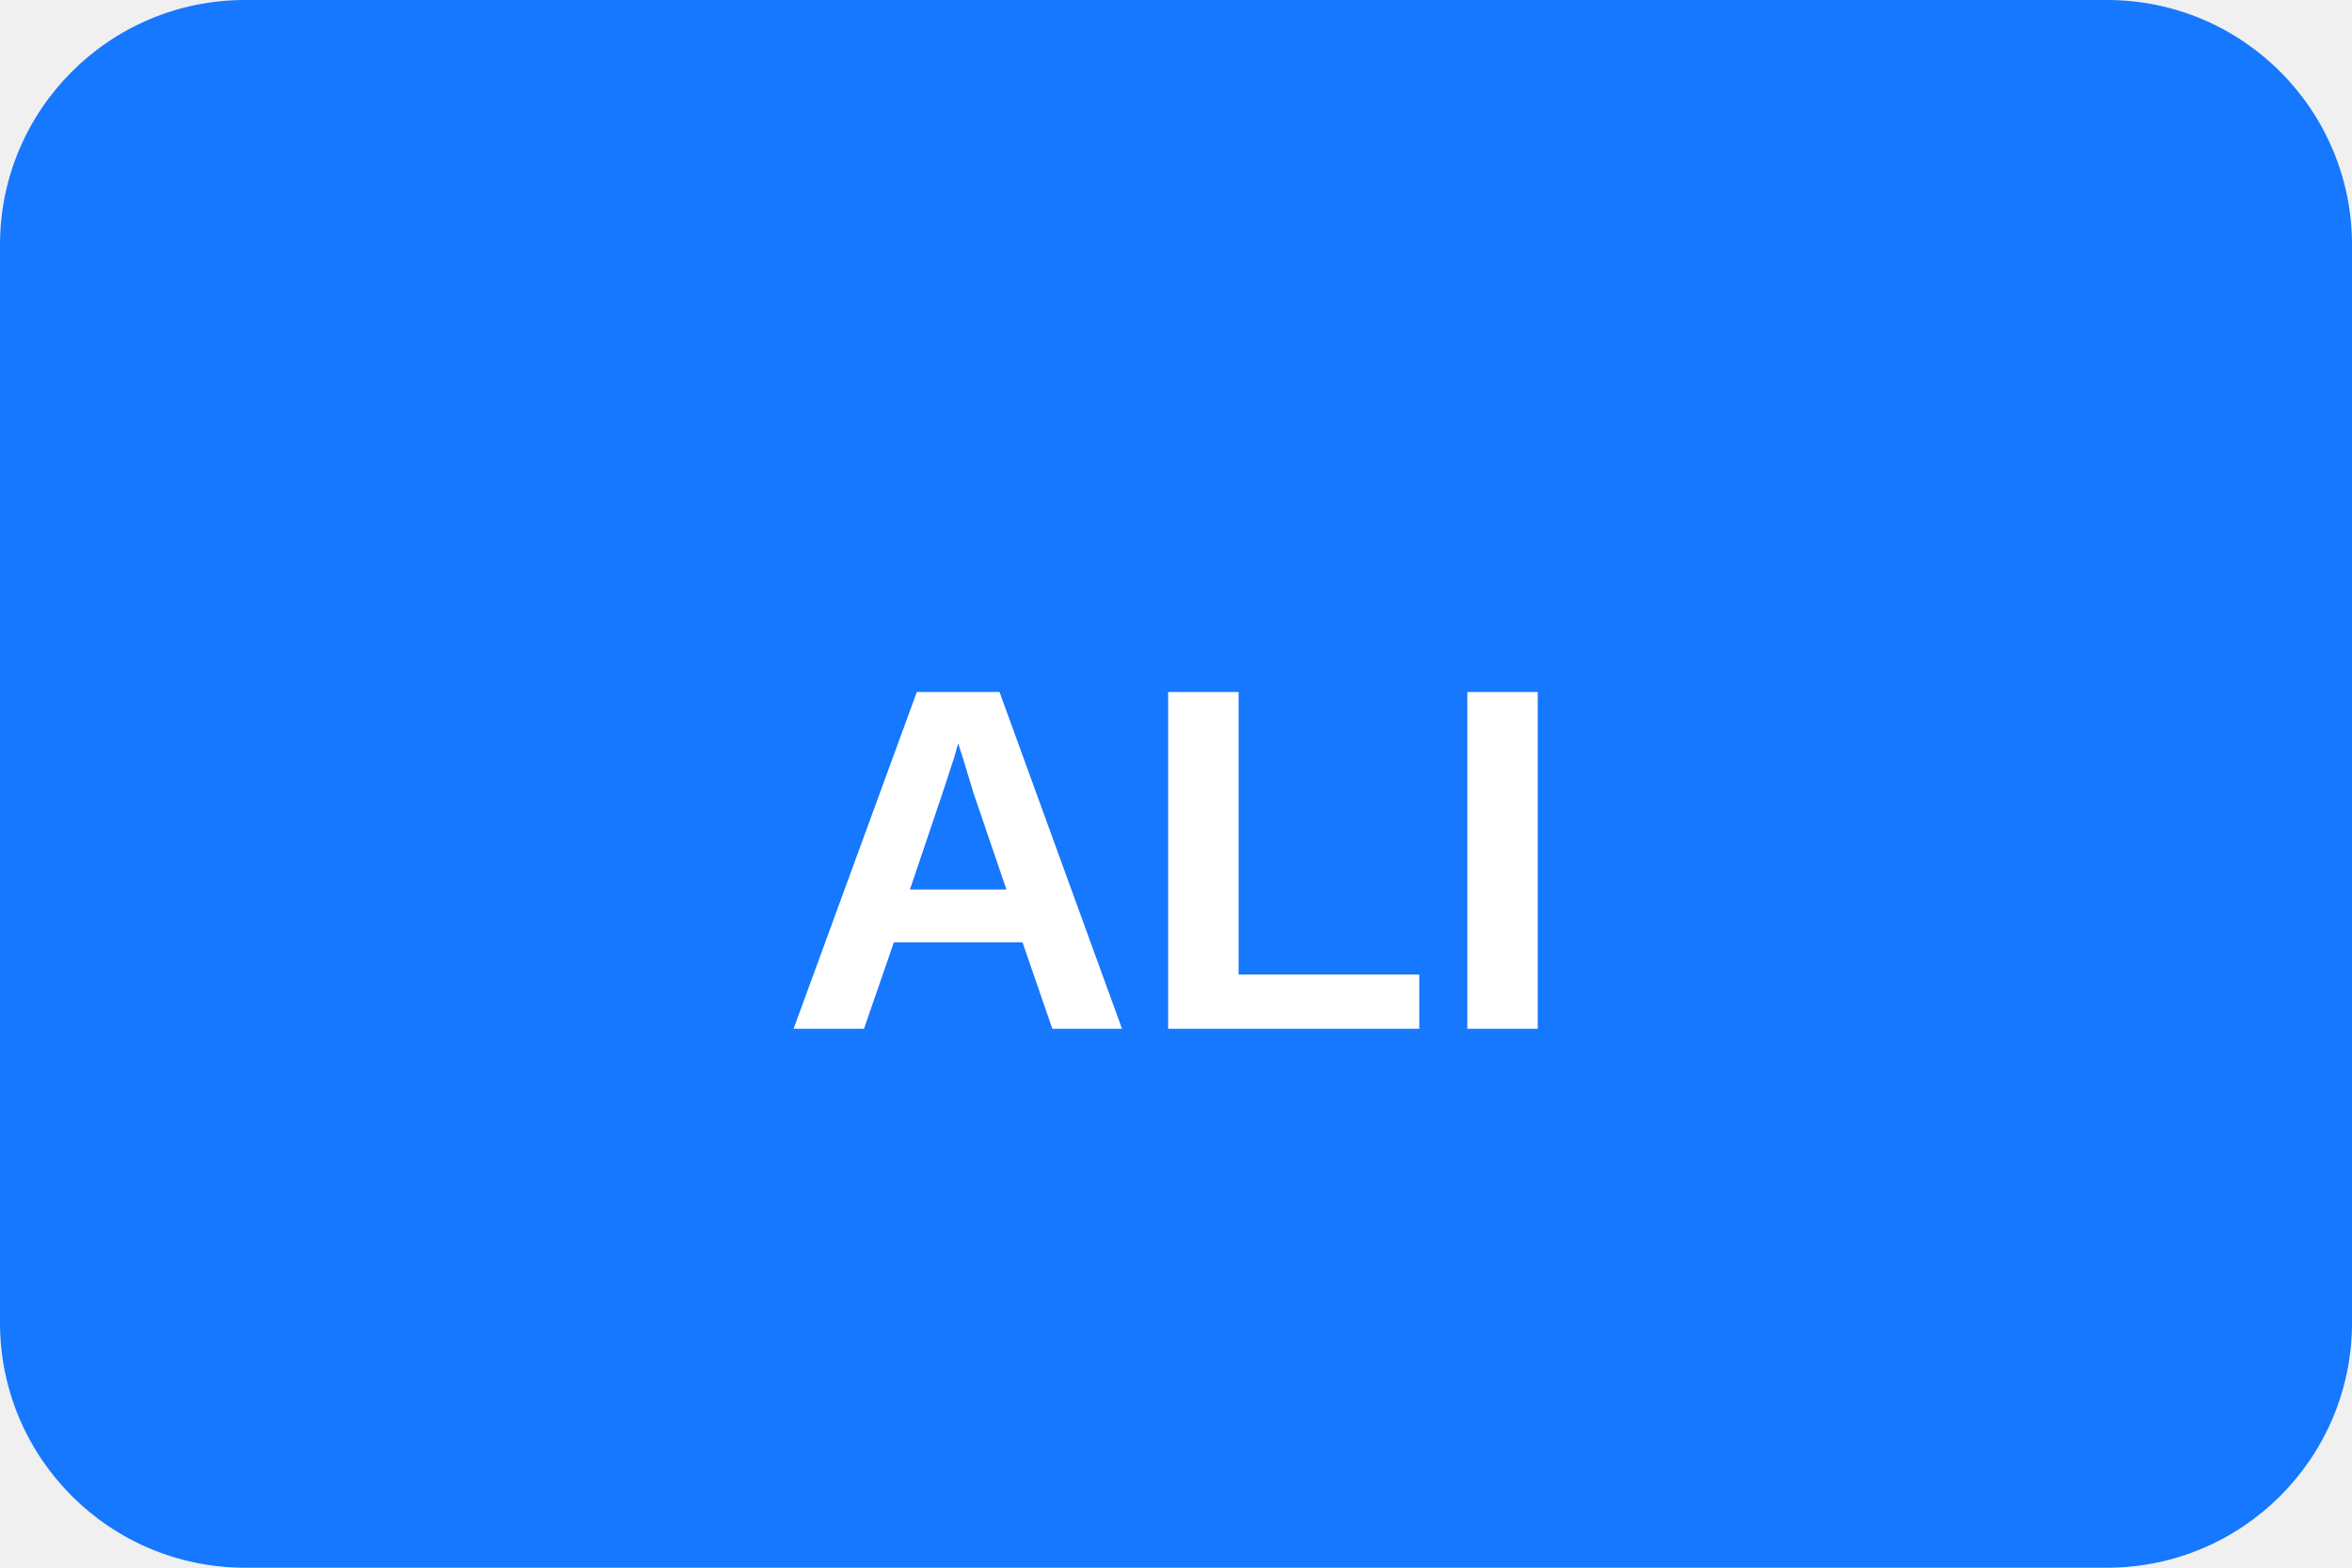
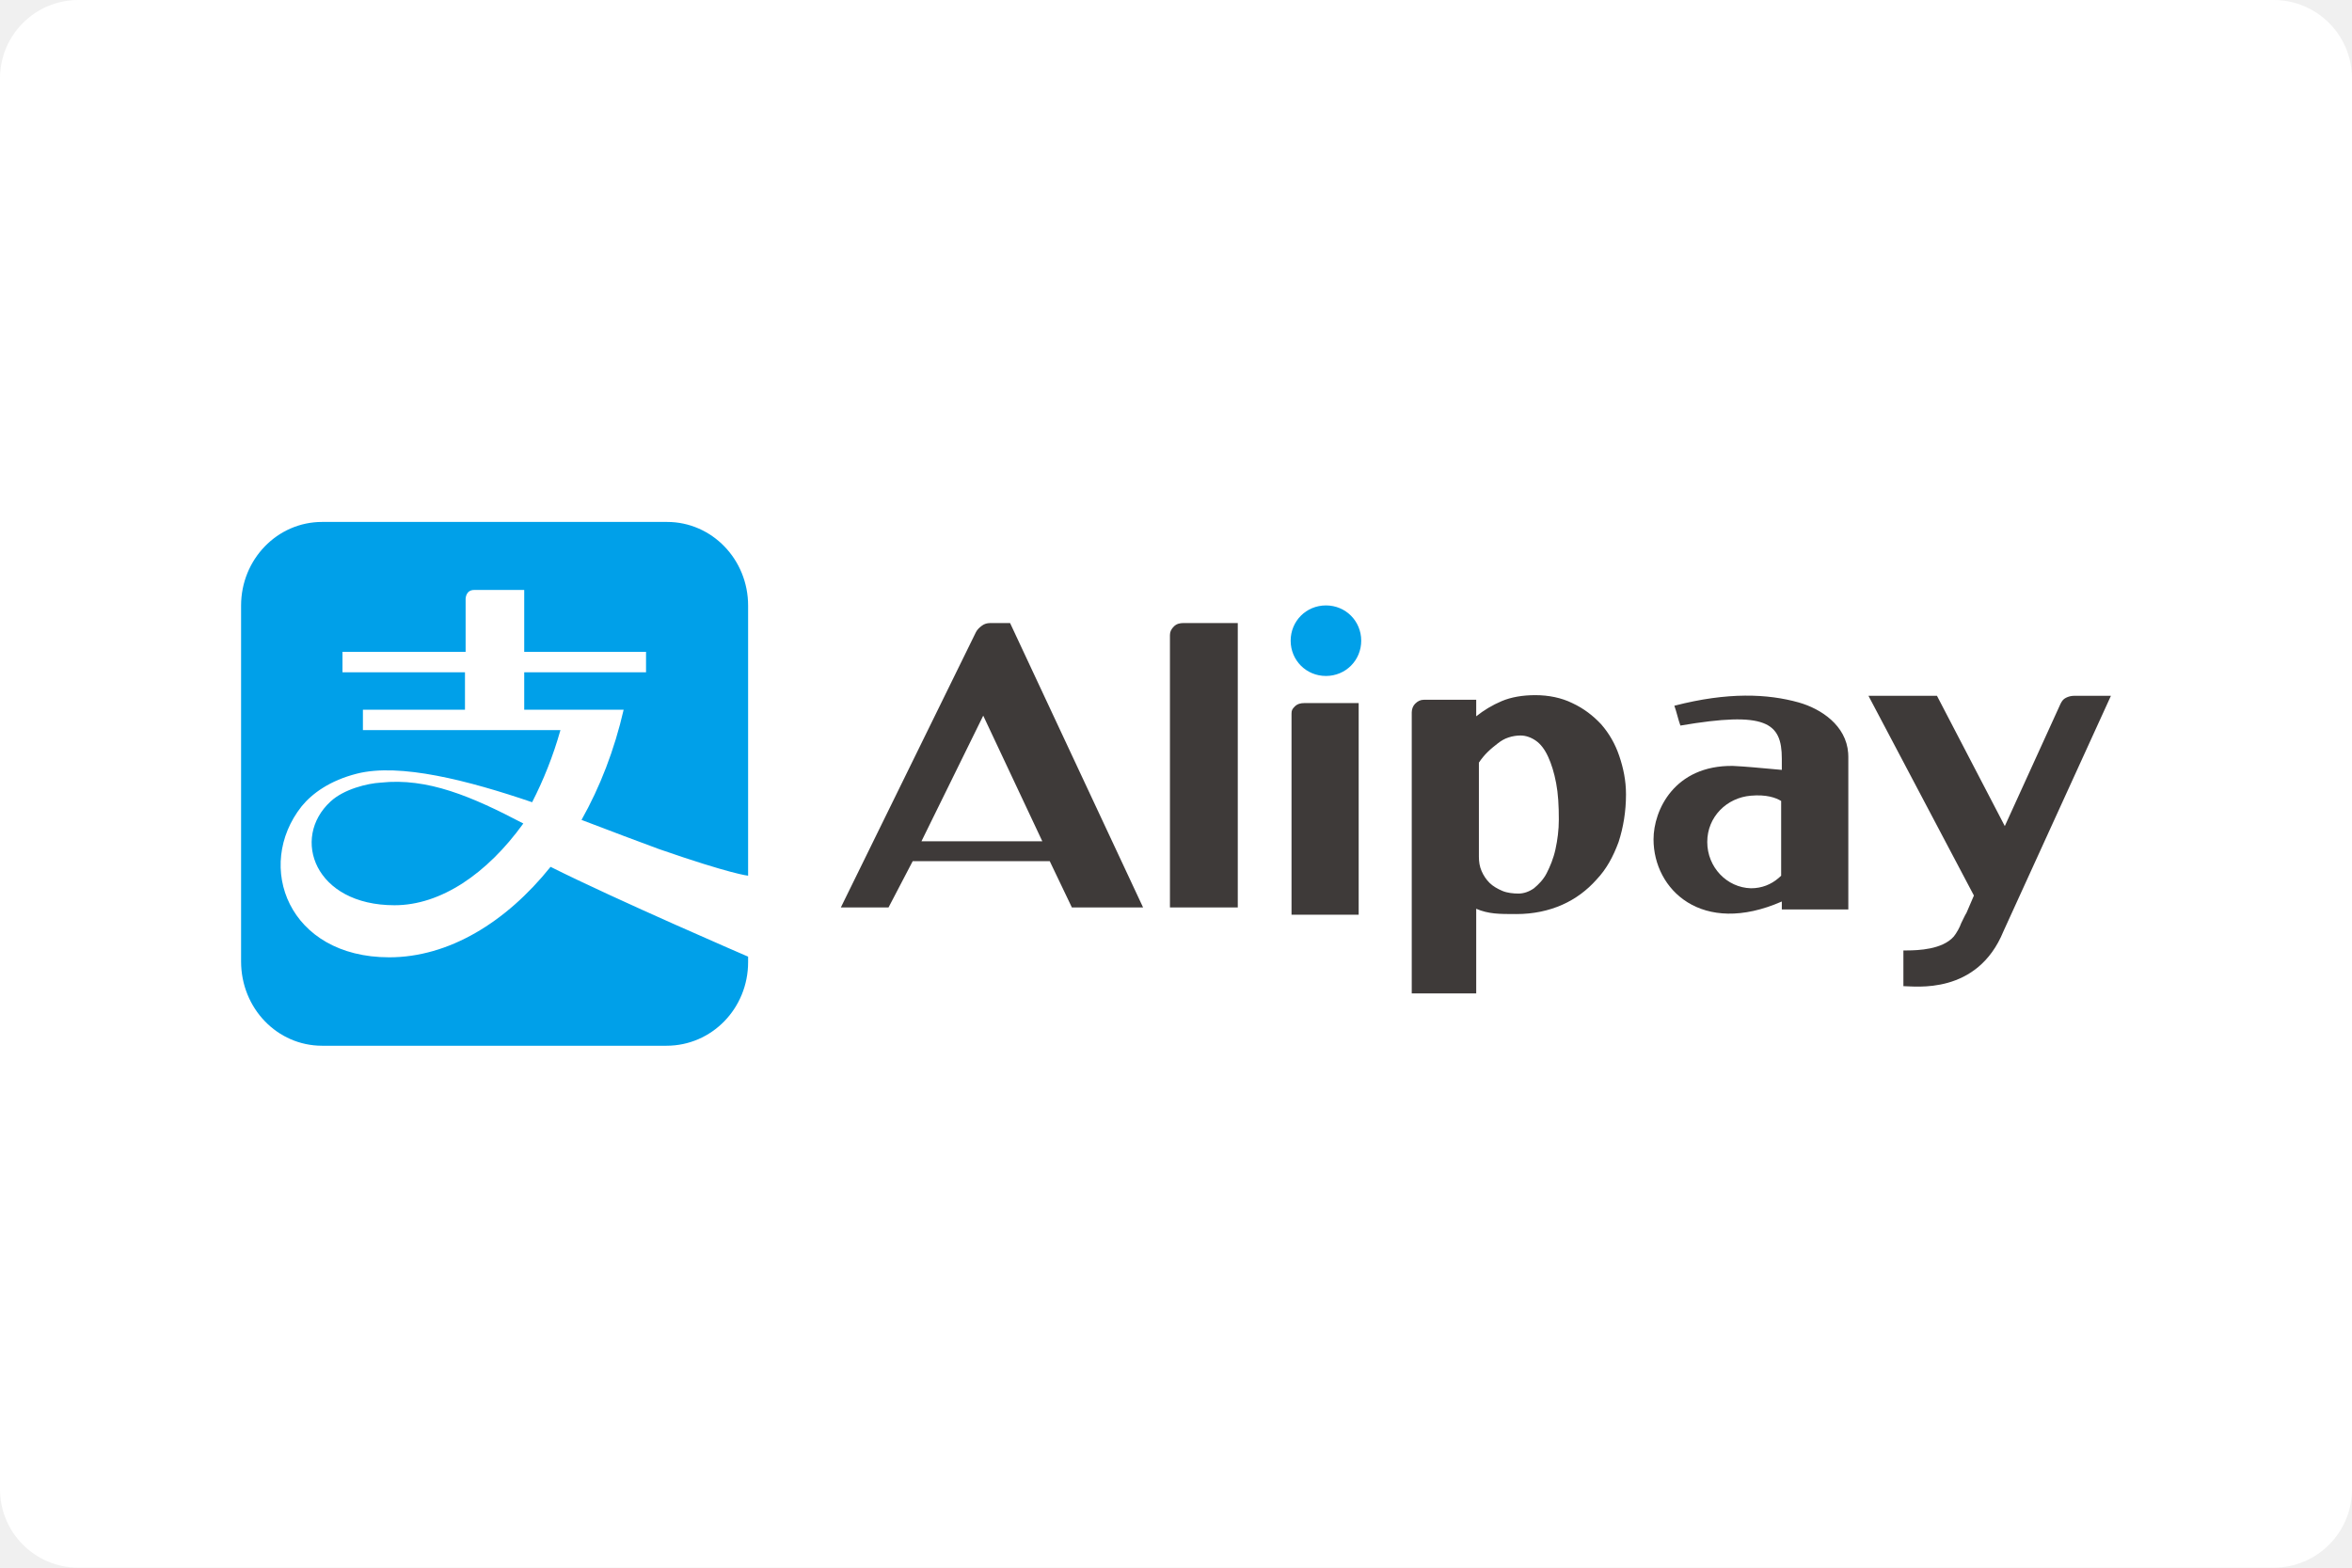
- <svg xmlns="http://www.w3.org/2000/svg" width="48" height="32" viewBox="0 0 48 32" role="img" aria-label="alipay">
-   <rect width="48" height="32" rx="5" fill="rgb(22,119,255)" />
-   <text x="24" y="21" text-anchor="middle" font-family="Arial, Helvetica, sans-serif" font-size="10" font-weight="700" fill="rgb(255,255,255)">ALI</text>
+ <svg xmlns="http://www.w3.org/2000/svg" width="120" height="80" viewBox="0 0 120 80" fill="none">
+   <rect width="120" height="80" rx="4" fill="white" />
+   <path fill-rule="evenodd" clip-rule="evenodd" d="M78.333 35.474C79.018 35.474 79.669 35.609 80.218 35.879C80.8 36.149 81.28 36.52 81.691 36.959C82.103 37.431 82.411 37.971 82.616 38.579C82.822 39.186 82.959 39.827 82.959 40.536C82.959 41.414 82.822 42.224 82.582 42.966C82.308 43.709 81.965 44.35 81.451 44.89C80.971 45.43 80.389 45.869 79.704 46.172C79.018 46.476 78.23 46.645 77.374 46.645C76.928 46.645 76.551 46.645 76.242 46.611C75.934 46.578 75.626 46.51 75.317 46.375V50.695H72.028V36.351C72.028 36.182 72.096 36.014 72.199 35.913C72.336 35.777 72.473 35.71 72.644 35.71H75.317V36.554C75.694 36.25 76.14 35.98 76.62 35.777C77.099 35.575 77.682 35.474 78.333 35.474ZM98.825 35.508L102.286 42.156L105.13 35.913C105.199 35.777 105.267 35.676 105.404 35.609C105.541 35.541 105.678 35.508 105.815 35.508H107.7L102.217 47.523C100.881 50.797 97.694 50.324 97.112 50.324V48.501L97.296 48.501C97.874 48.499 99.103 48.453 99.682 47.792C99.819 47.624 99.99 47.32 100.058 47.117C100.161 46.915 100.23 46.746 100.333 46.578L100.71 45.7L95.33 35.508H98.825ZM69.32 35.879V46.679H65.894V36.419C65.894 36.251 65.928 36.182 66.065 36.047C66.202 35.913 66.374 35.879 66.545 35.879H69.32ZM91.766 35.845C92.917 36.169 94.195 37.022 94.295 38.433L94.302 38.613V46.409H90.909V46.004C86.831 47.792 84.364 45.396 84.364 42.831C84.364 41.346 85.426 39.051 88.408 39.085C89.036 39.113 89.807 39.188 90.503 39.251L90.909 39.288V38.714C90.909 36.858 90.087 36.284 85.735 37.026C85.632 36.756 85.529 36.284 85.426 36.014C88.168 35.305 90.189 35.406 91.766 35.845ZM63.152 31.795V46.308H59.691V32.403C59.691 32.234 59.76 32.099 59.897 31.964C60.034 31.829 60.205 31.795 60.377 31.795H63.152ZM51.535 31.795L58.321 46.308H54.688L53.558 43.945H46.567L45.333 46.308H42.9L49.788 32.268C49.856 32.132 49.959 32.031 50.096 31.93C50.206 31.849 50.316 31.811 50.443 31.799L50.542 31.795H51.535ZM77.579 37.533C77.374 37.533 77.168 37.566 76.962 37.634C76.757 37.701 76.585 37.803 76.414 37.938C76.242 38.072 76.071 38.207 75.9 38.376C75.728 38.545 75.592 38.714 75.454 38.916V43.709C75.454 43.979 75.489 44.215 75.592 44.451C75.694 44.688 75.832 44.89 76.003 45.059C76.174 45.228 76.414 45.362 76.654 45.464C76.894 45.565 77.202 45.599 77.476 45.599C77.75 45.599 78.025 45.498 78.264 45.329C78.504 45.127 78.744 44.89 78.915 44.553C79.087 44.215 79.258 43.81 79.361 43.338C79.464 42.865 79.532 42.359 79.532 41.819C79.532 41.11 79.498 40.502 79.395 39.963C79.292 39.423 79.155 38.984 78.984 38.613C78.813 38.241 78.607 37.971 78.367 37.803C78.127 37.634 77.853 37.533 77.579 37.533ZM89.333 40.604C88.099 40.705 87.105 41.684 87.105 42.966C87.105 44.249 88.099 45.295 89.333 45.329C89.888 45.329 90.36 45.137 90.748 44.804L90.875 44.688V40.874C90.601 40.705 90.121 40.536 89.333 40.604ZM50.165 36.52L47.012 42.932H53.18L50.165 36.52Z" fill="#3E3A39" />
+   <path fill-rule="evenodd" clip-rule="evenodd" d="M69.45 32.695C69.45 33.695 68.658 34.495 67.65 34.495C66.642 34.495 65.85 33.695 65.85 32.695C65.85 31.695 66.642 30.895 67.65 30.895C68.658 30.895 69.45 31.695 69.45 32.695Z" fill="#00A0E9" />
+   <path fill-rule="evenodd" clip-rule="evenodd" d="M34.036 26.635C36.321 26.635 38.169 28.544 38.169 30.905V44.687C38.169 44.687 37.329 44.617 33.633 43.333C32.592 42.951 31.214 42.43 29.669 41.84C30.61 40.174 31.349 38.264 31.819 36.216H26.746V34.307H32.961V33.265H26.746V30.106H24.193C23.756 30.106 23.756 30.558 23.756 30.558V33.265H17.474V34.307H23.723V36.216H18.516V37.258H28.594C28.224 38.577 27.72 39.827 27.149 40.938C23.891 39.827 20.397 38.924 18.213 39.479C16.836 39.827 15.929 40.486 15.391 41.145C12.972 44.2 14.719 48.852 19.859 48.852C22.883 48.852 25.806 47.082 28.09 44.235C31.483 45.936 38.169 48.818 38.169 48.818V49.095C38.169 51.456 36.321 53.365 34.003 53.365H16.433C14.148 53.365 12.3 51.456 12.3 49.061V30.905C12.3 28.544 14.148 26.635 16.433 26.635H34.036ZM19.421 39.938C21.814 39.677 24.072 40.645 26.7 42.023C24.847 44.593 22.488 46.195 20.129 46.195C16.051 46.195 14.838 42.768 16.86 40.906C17.534 40.273 18.747 39.975 19.421 39.938Z" fill="#00A0E9" />
</svg>
